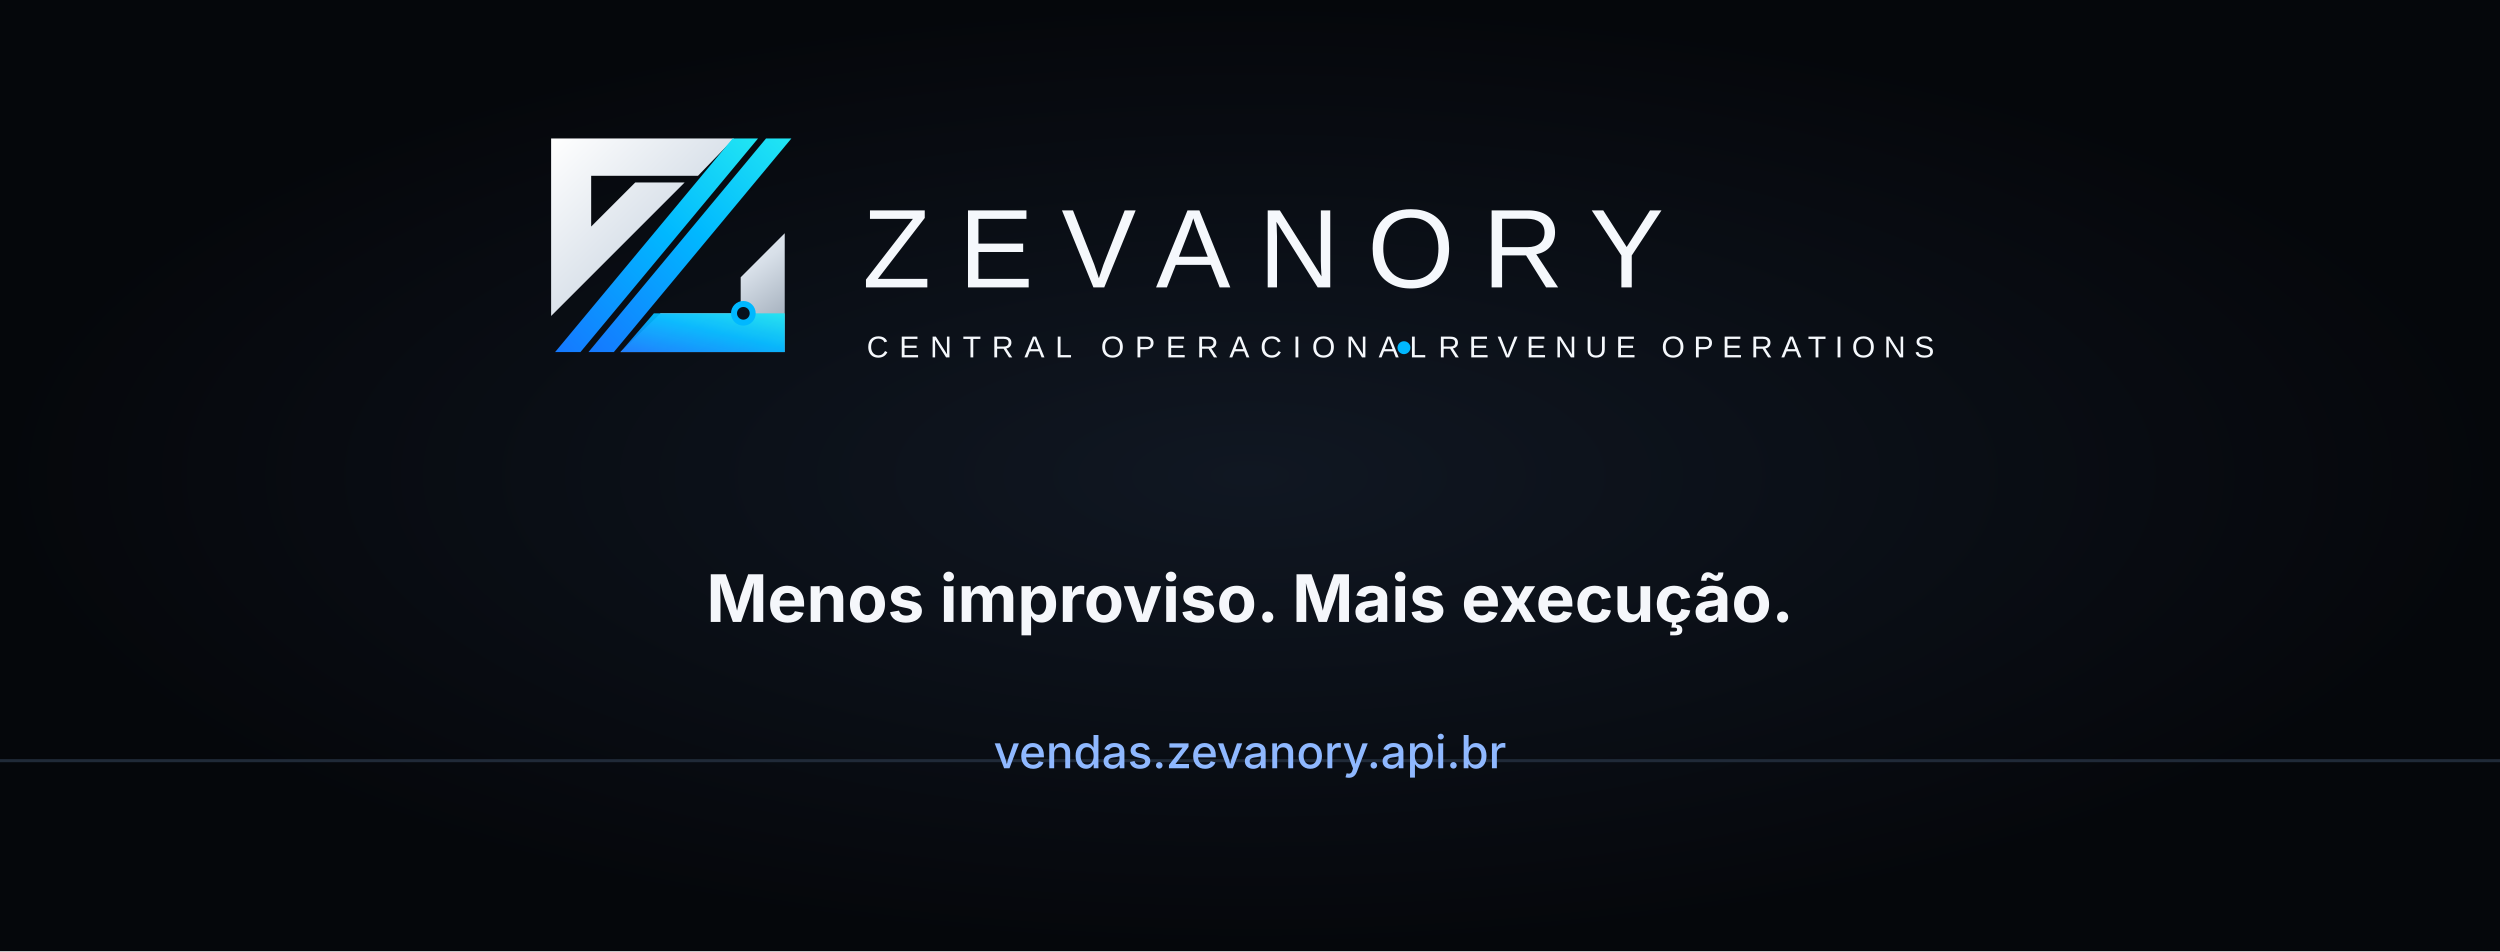
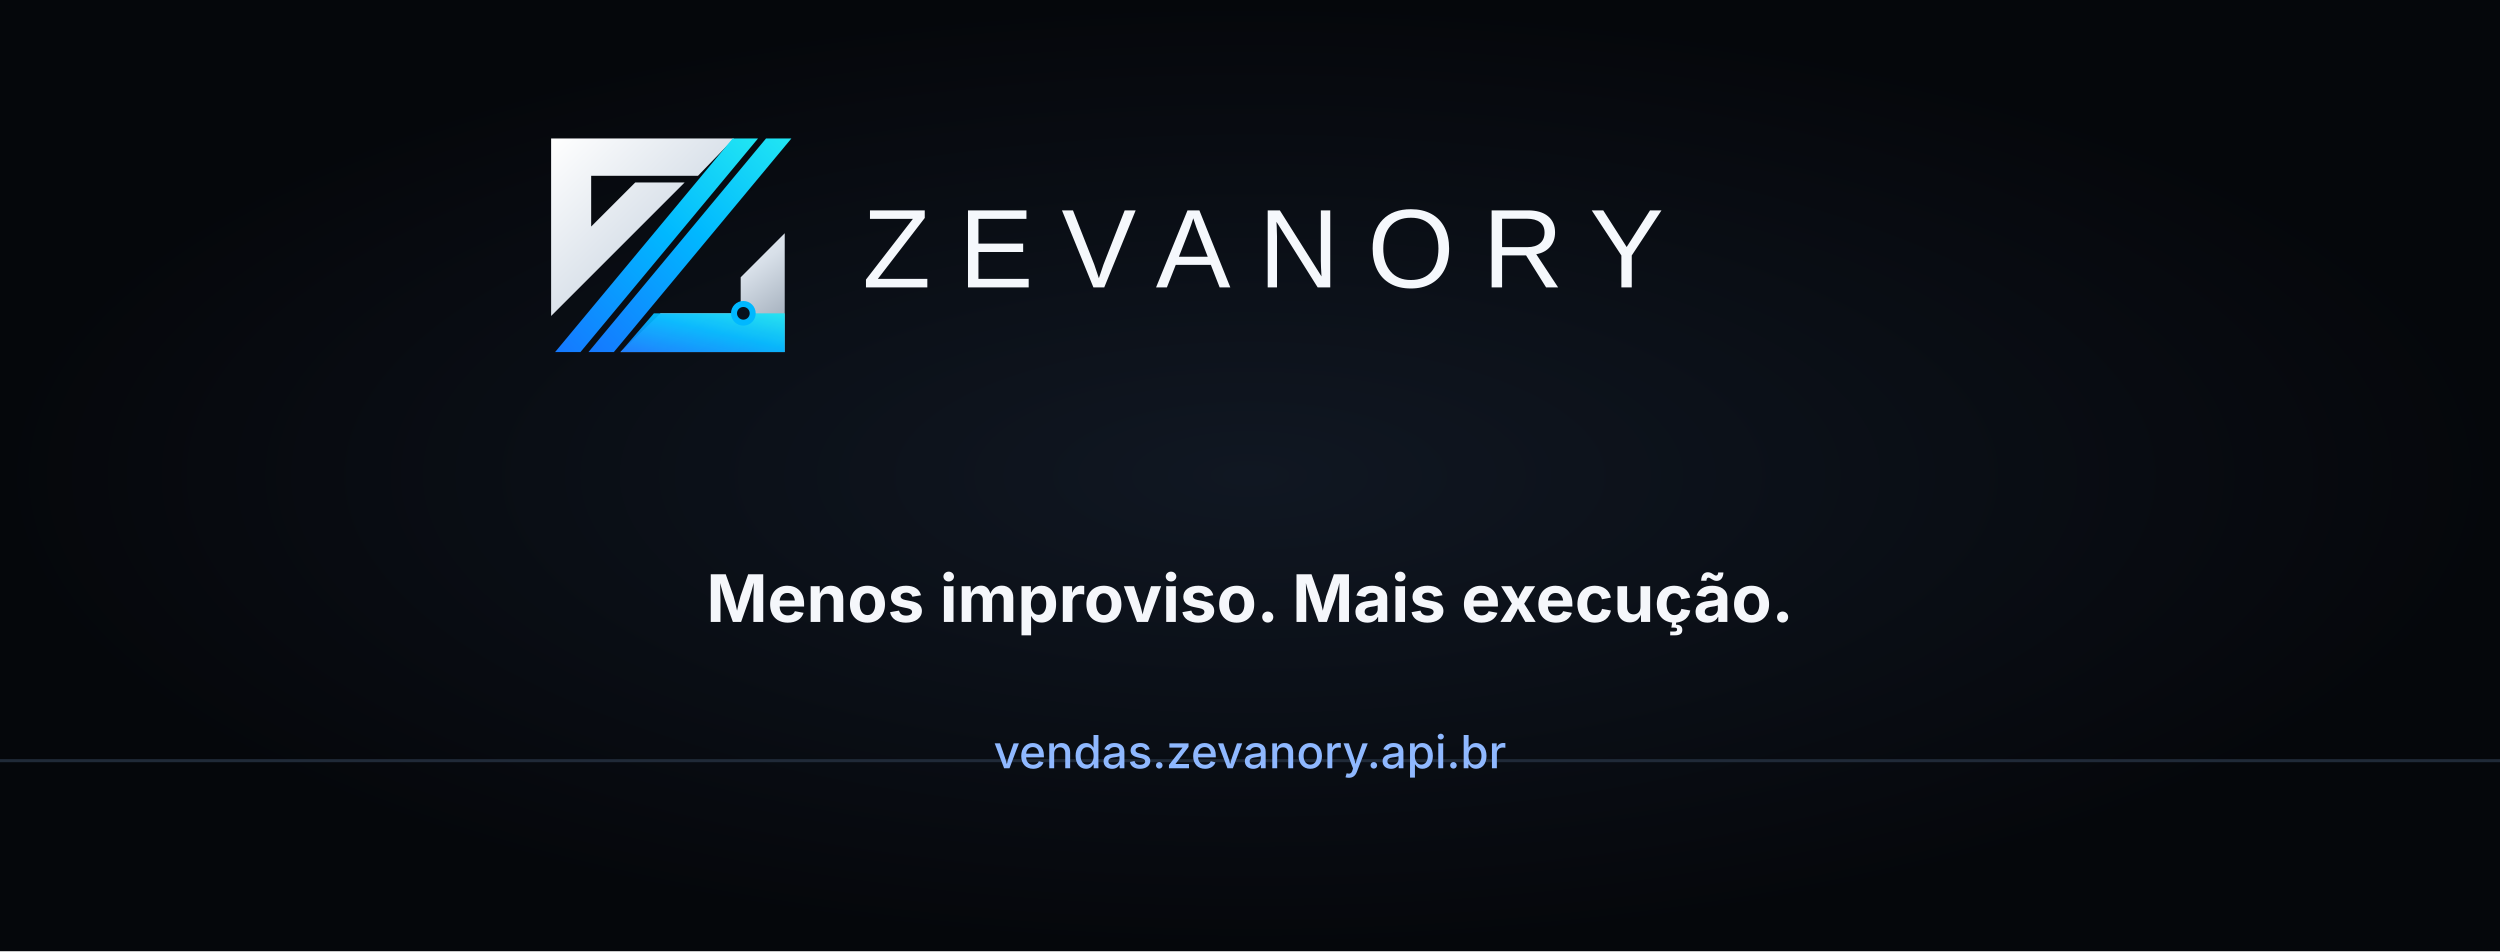
<svg xmlns="http://www.w3.org/2000/svg" viewBox="0 0 1640 624" role="img" aria-label="Capa oficial ZEVANORY facebook">
  <defs>
    <radialGradient id="brandGlow">
      <stop stop-color="#101722" />
      <stop offset="1" stop-color="#05070b" />
    </radialGradient>
  </defs>
  <rect width="1640" height="624" fill="url(#brandGlow)" />
  <path d="M0 499 H1640" stroke="#202a38" stroke-width="2" />
  <svg x="325" y="72" width="990" height="226" viewBox="0 0 1400 320">
    <defs>
      <linearGradient id="s" x1="0" y1="0" x2="1" y2="1">
        <stop offset="0" stop-color="#ffffff" />
        <stop offset=".55" stop-color="#d8e0e9" />
        <stop offset="1" stop-color="#8d9aa9" />
      </linearGradient>
      <linearGradient id="c" x1="0" y1="1" x2="1" y2="0">
        <stop offset="0" stop-color="#1578ff" />
        <stop offset=".55" stop-color="#00b8ff" />
        <stop offset="1" stop-color="#21e6f3" />
      </linearGradient>
    </defs>
    <g transform="translate(0 -18) scale(.62)">
      <g>
        <path d="M82 72h274l-54 56H142v76l66-66h74L82 338Z" fill="url(#s)" />
        <path d="M354 72h38L126 392H88Z" fill="url(#c)" />
        <path d="M404 72h38L176 392h-38Z" fill="url(#c)" />
        <path d="M186 392h246V214l-66 66v54H246Z" fill="url(#s)" />
        <path d="M186 392h246v-58H236Z" fill="url(#c)" opacity=".94" />
        <path d="M252 334h104" stroke="url(#c)" stroke-width="10" stroke-linecap="round" />
        <circle cx="370" cy="334" r="14" fill="#07111d" stroke="#00b8ff" stroke-width="9" />
      </g>
    </g>
    <g fill="#f5f8fc" font-family="Arial,Helvetica,sans-serif">
      <text x="340" y="165" font-size="104" font-weight="500" letter-spacing="26">ZEVANORY</text>
-       <text x="344" y="230" font-size="28" font-weight="500" letter-spacing="10">CENTRAL OPERACIONAL</text>
-       <circle cx="843" cy="221" r="6" fill="#00b8ff" />
-       <text x="875" y="230" font-size="28" font-weight="500" letter-spacing="8">REVENUE OPERATIONS</text>
    </g>
  </svg>
  <text x="820" y="408" fill="#f5f7fb" font-family="Inter,ui-sans-serif,system-ui,sans-serif" text-anchor="middle" font-weight="700" font-size="43">Menos improviso. Mais execução.</text>
  <text x="820" y="504" fill="#8fb8ff" font-family="Inter,ui-sans-serif,system-ui,sans-serif" text-anchor="middle" font-weight="500" font-size="30">vendas.zevanory.api.br</text>
</svg>
